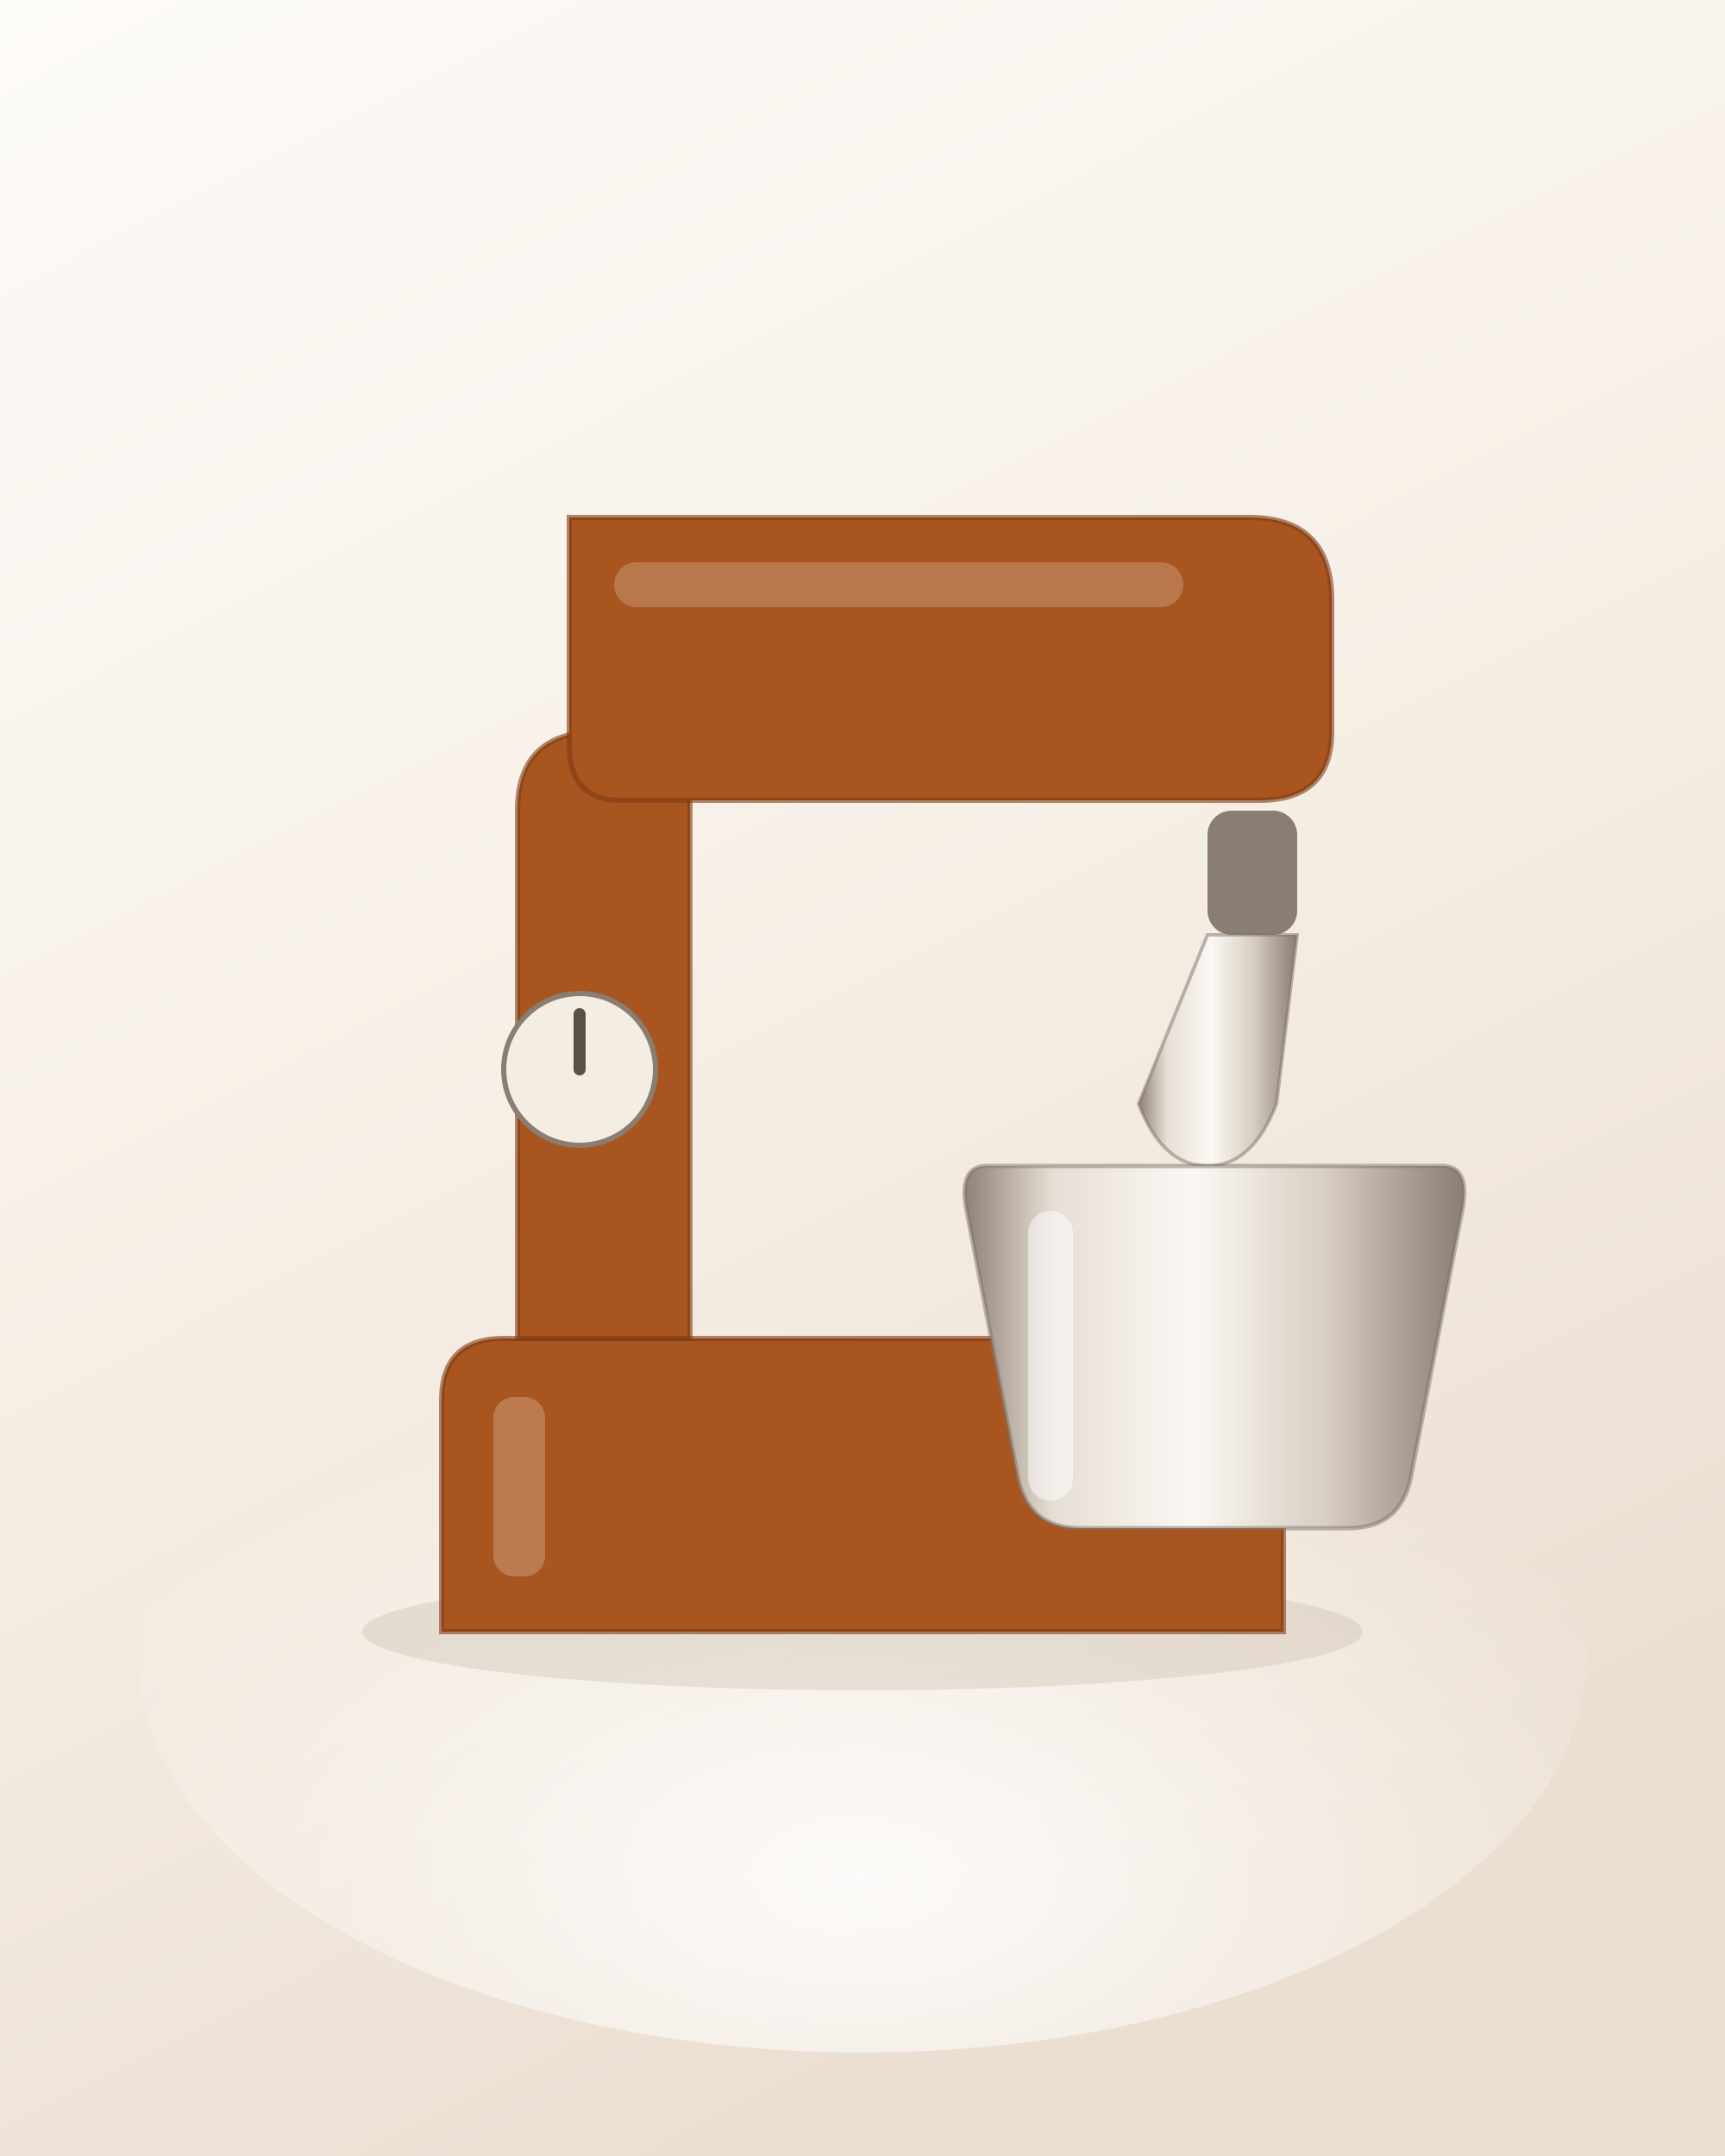
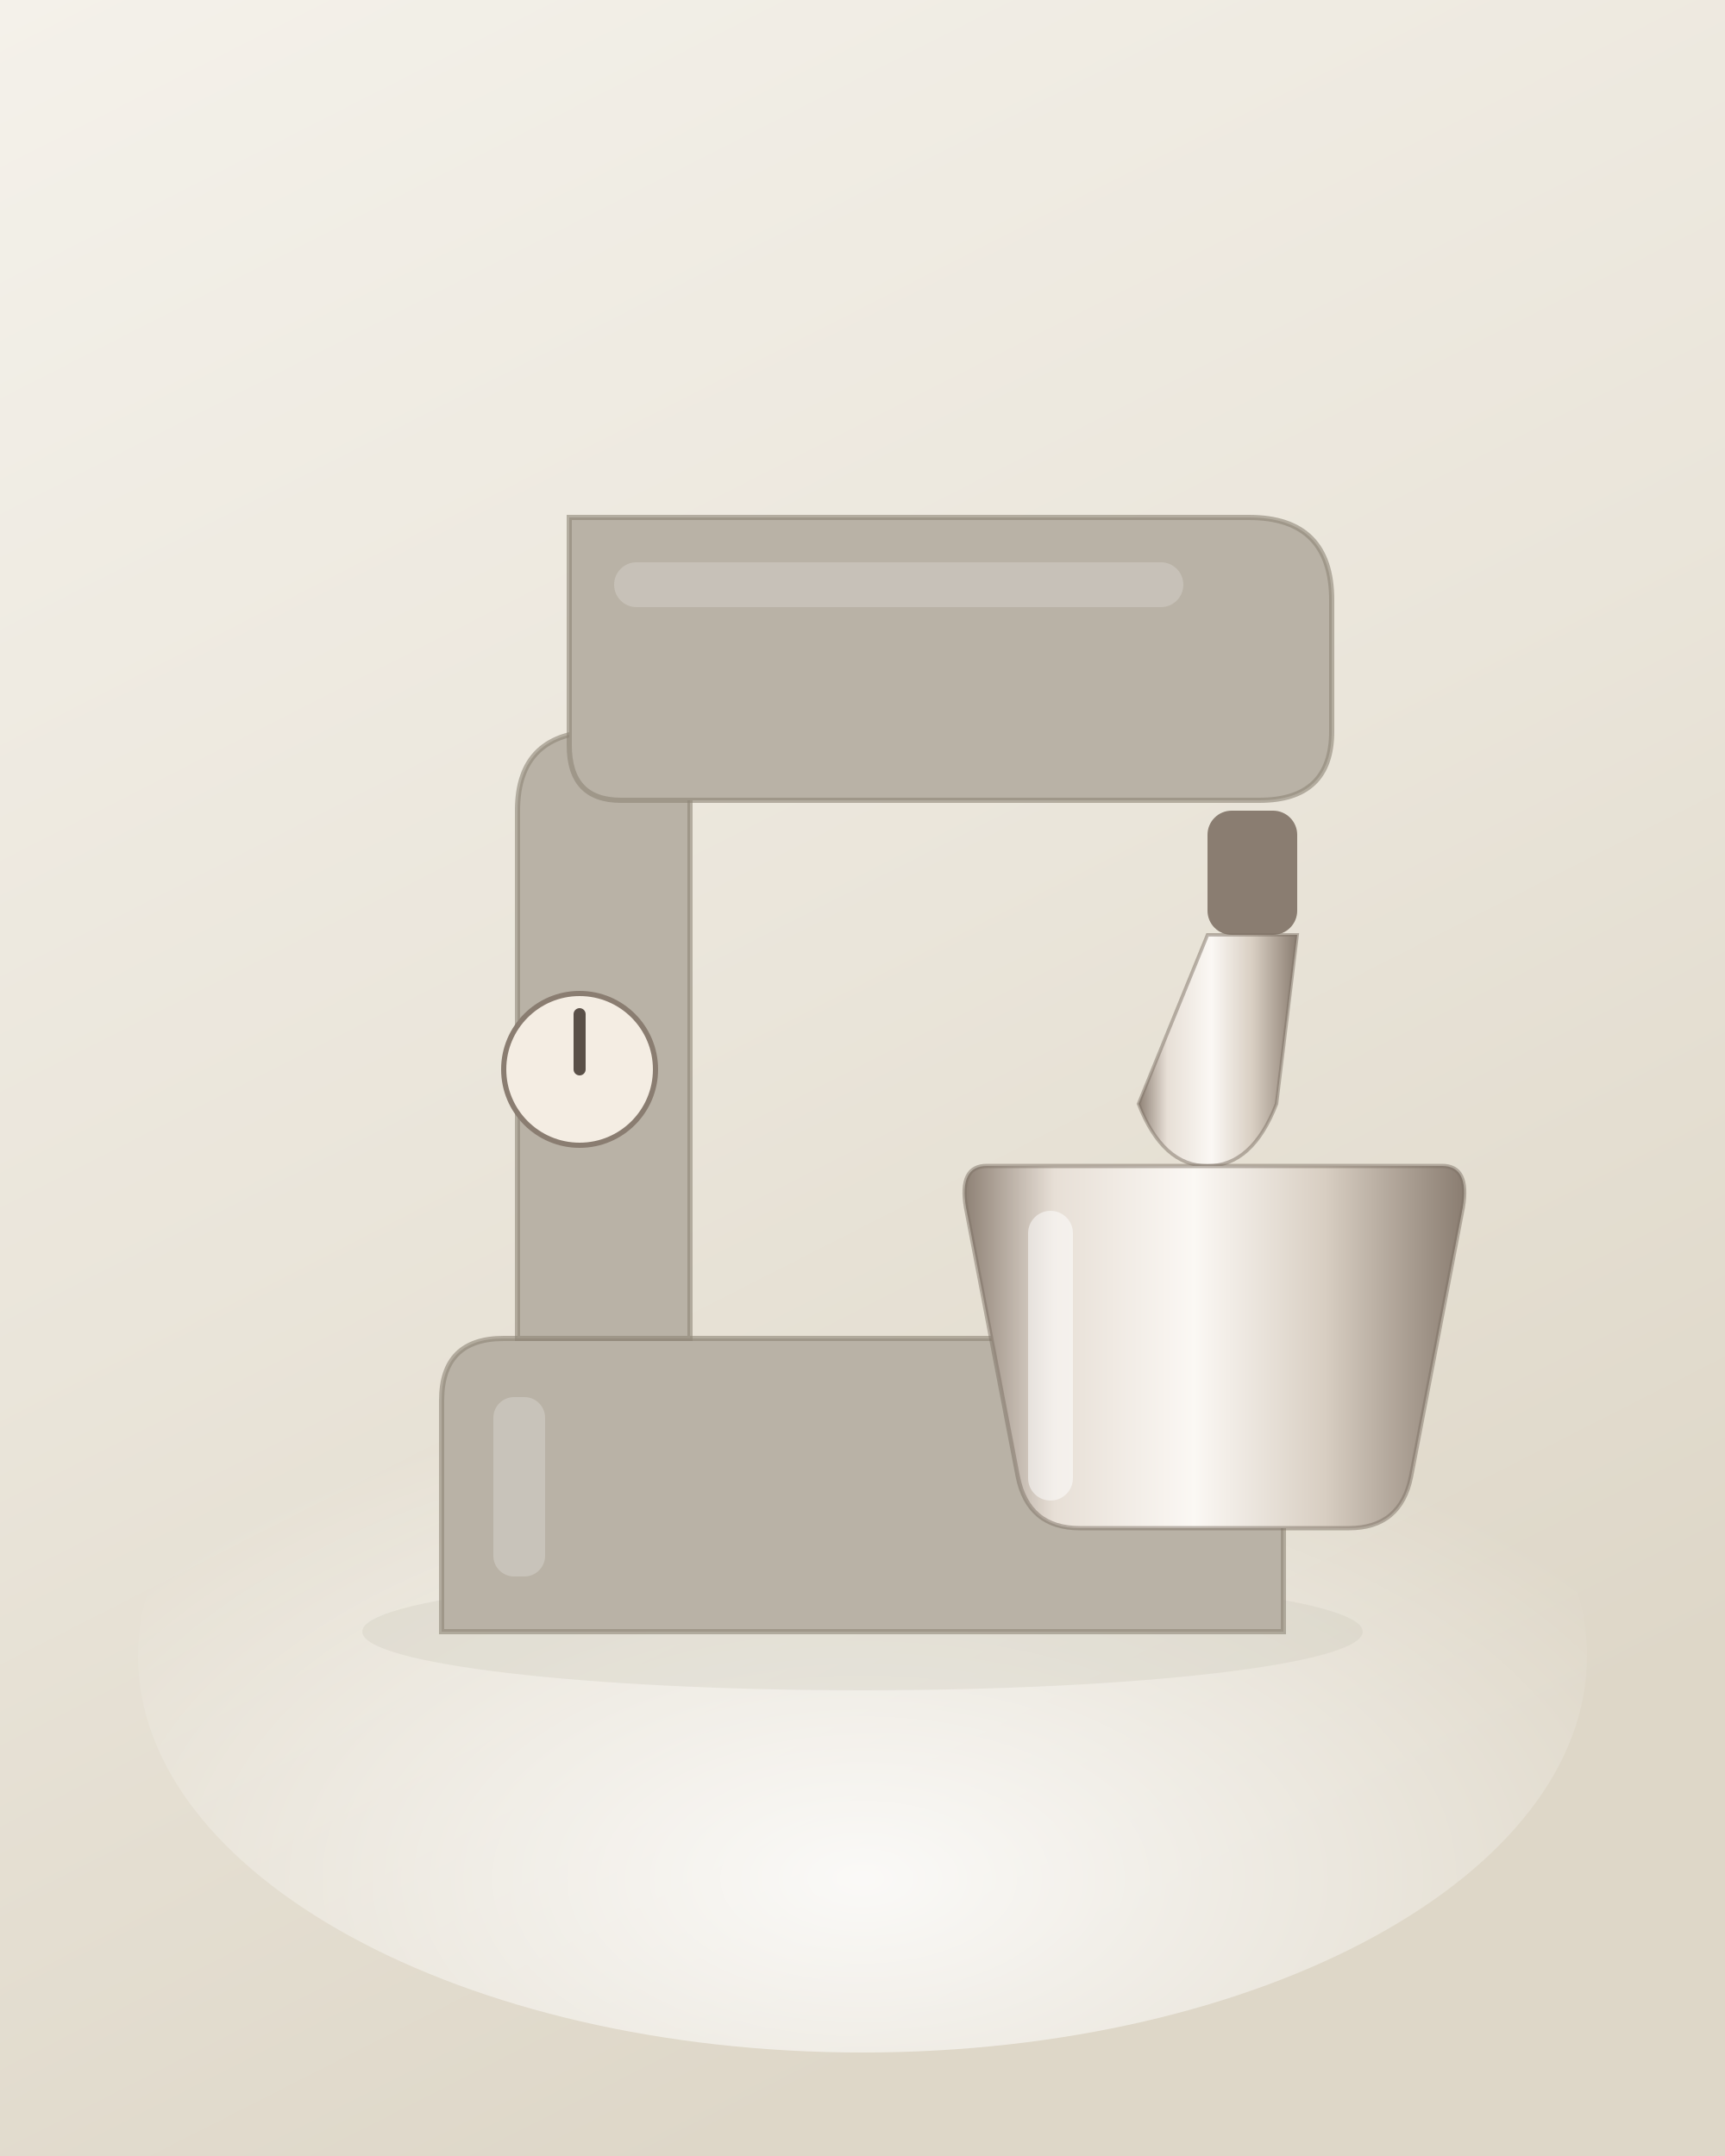
<svg xmlns="http://www.w3.org/2000/svg" viewBox="0 0 1000 1250" width="1000" height="1250" role="img" aria-label="Industrial-grade professional stand mixer">
  <defs>
    <linearGradient id="bg" x1="0" y1="0" x2="0.4" y2="1">
-       <stop offset="0%" stop-color="#FDFBF8" />
-       <stop offset="55%" stop-color="#F6EFE6" />
-       <stop offset="100%" stop-color="#EBDFD1" />
+       <stop offset="0%" stop-color="#F4F1EA" />
+       <stop offset="55%" stop-color="#EAE5DA" />
+       <stop offset="100%" stop-color="#DED7C8" />
    </linearGradient>
    <radialGradient id="pool" cx="50%" cy="78%" r="62%">
      <stop offset="0%" stop-color="#ffffff" stop-opacity="0.85" />
      <stop offset="100%" stop-color="#ffffff" stop-opacity="0" />
    </radialGradient>
    <linearGradient id="steel" x1="0" y1="0" x2="1" y2="0">
      <stop offset="0%" stop-color="#8E8175" />
      <stop offset="18%" stop-color="#E7DFD6" />
      <stop offset="46%" stop-color="#FBF8F4" />
      <stop offset="72%" stop-color="#D8CEC2" />
      <stop offset="100%" stop-color="#8A7D71" />
    </linearGradient>
  </defs>
  <rect width="1000" height="1250" fill="url(#bg)" />
  <ellipse cx="500" cy="960" rx="420" ry="230" fill="url(#pool)" />
-   <ellipse cx="500" cy="946" rx="290" ry="34" fill="#C9BBAA" opacity="0.35" />
+   <ellipse cx="500" cy="946" rx="290" ry="34" fill="#CFCBBE" opacity="0.35" />
  <g>
-     <path d="M256 946 L256 812 Q256 776 292 776 L708 776 Q744 776 744 812 L744 946 Z" fill="#A8551F" />
-     <path d="M256 946 L256 812 Q256 776 292 776 L708 776 Q744 776 744 812 L744 946 Z" fill="none" stroke="#7E3B14" stroke-width="3" opacity="0.6" />
+     <path d="M256 946 L256 812 Q256 776 292 776 L708 776 Q744 776 744 812 L744 946 Z" fill="#B9B2A6" />
+     <path d="M256 946 L256 812 Q256 776 292 776 L708 776 Q744 776 744 812 L744 946 Z" fill="none" stroke="#8D8577" stroke-width="3" opacity="0.6" />
    <rect x="286" y="810" width="30" height="104" rx="12" fill="#ffffff" opacity="0.22" />
-     <path d="M300 776 L300 470 Q300 424 348 424 L400 424 L400 776 Z" fill="#A8551F" />
-     <path d="M300 776 L300 470 Q300 424 348 424 L400 424 L400 776 Z" fill="none" stroke="#7E3B14" stroke-width="3" opacity="0.6" />
-     <path d="M330 300 L724 300 Q772 300 772 348 L772 424 Q772 464 730 464 L360 464 Q330 464 330 432 Z" fill="#A8551F" />
-     <path d="M330 300 L724 300 Q772 300 772 348 L772 424 Q772 464 730 464 L360 464 Q330 464 330 432 Z" fill="none" stroke="#7E3B14" stroke-width="3" opacity="0.6" />
+     <path d="M300 776 L300 470 Q300 424 348 424 L400 424 L400 776 Z" fill="#B9B2A6" />
+     <path d="M300 776 L300 470 Q300 424 348 424 L400 424 L400 776 Z" fill="none" stroke="#8D8577" stroke-width="3" opacity="0.6" />
+     <path d="M330 300 L724 300 Q772 300 772 348 L772 424 Q772 464 730 464 L360 464 Q330 464 330 432 Z" fill="#B9B2A6" />
+     <path d="M330 300 L724 300 Q772 300 772 348 L772 424 Q772 464 730 464 L360 464 Q330 464 330 432 Z" fill="none" stroke="#8D8577" stroke-width="3" opacity="0.6" />
    <rect x="356" y="326" width="330" height="26" rx="13" fill="#ffffff" opacity="0.2" />
    <rect x="700" y="470" width="52" height="72" rx="14" fill="#8A7D71" />
    <path d="M700 542 L752 542 L740 640 Q726 676 700 676 Q674 676 660 640 Z" fill="url(#steel)" />
    <path d="M700 542 L752 542 L740 640 Q726 676 700 676 Q674 676 660 640 Z" fill="none" stroke="#7E7266" stroke-width="2" opacity="0.5" />
    <path d="M556 690 Q556 856 726 856 Q896 856 896 690 Z" fill="none" />
    <path d="M572 676 L836 676 Q852 676 848 700 L818 856 Q812 886 782 886 L626 886 Q596 886 590 856 L560 700 Q556 676 572 676 Z" fill="url(#steel)" />
    <path d="M572 676 L836 676 Q852 676 848 700 L818 856 Q812 886 782 886 L626 886 Q596 886 590 856 L560 700 Q556 676 572 676 Z" fill="none" stroke="#7E7266" stroke-width="2.5" opacity="0.5" />
    <rect x="596" y="702" width="26" height="168" rx="13" fill="#ffffff" opacity="0.5" />
    <circle cx="336" cy="620" r="44" fill="#F4EDE3" stroke="#8A7D71" stroke-width="3" />
    <path d="M336 620 L336 588" stroke="#5A5048" stroke-width="7" stroke-linecap="round" />
  </g>
</svg>
